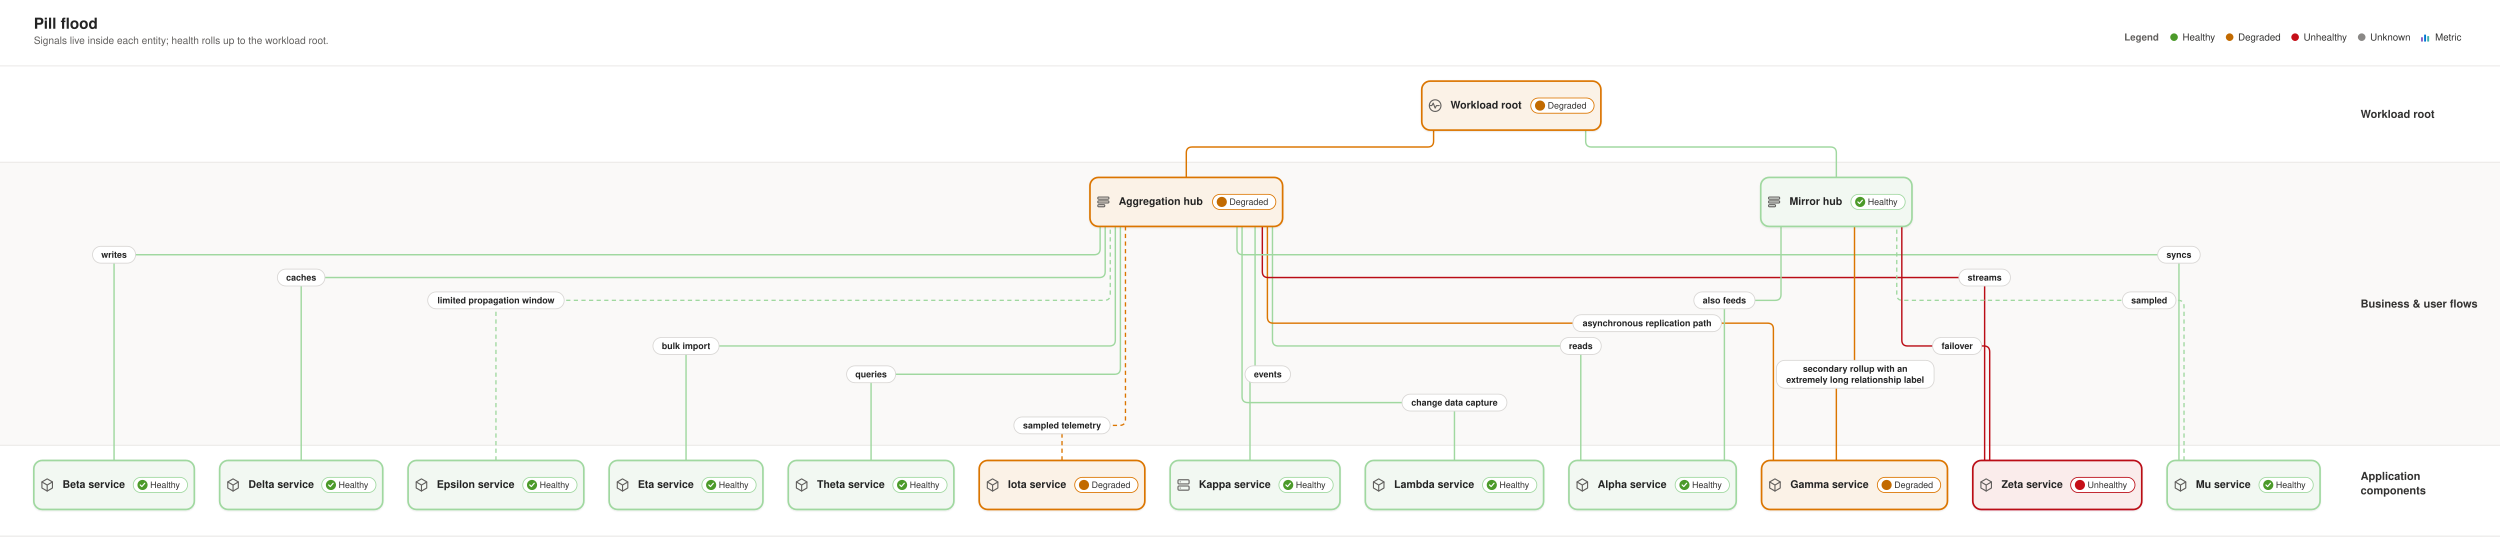
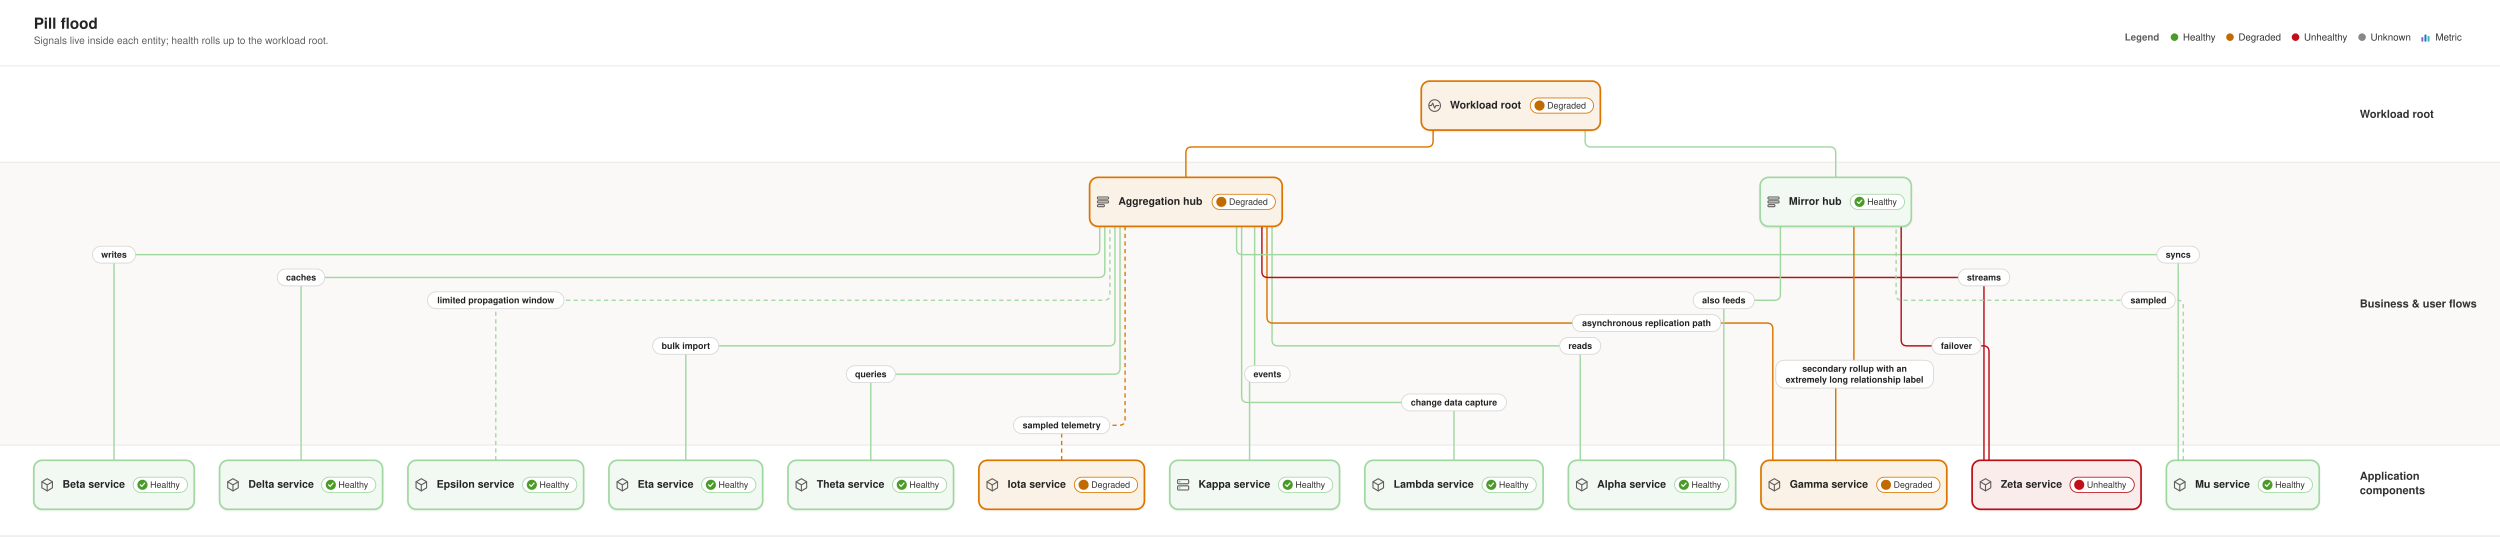
- <svg xmlns="http://www.w3.org/2000/svg" width="2959" height="635" viewBox="0 0 2959 635" font-family="Segoe UI, -apple-system, BlinkMacSystemFont, Helvetica, Arial, sans-serif">
+ <svg xmlns="http://www.w3.org/2000/svg" width="2960" height="635" viewBox="0 0 2960 635" font-family="Segoe UI, -apple-system, BlinkMacSystemFont, Helvetica, Arial, sans-serif">
  <defs>
    <filter id="cs" x="-20%" y="-20%" width="140%" height="140%">
      <feDropShadow dx="0" dy="1" stdDeviation="1.3" flood-color="#000" flood-opacity="0.1" />
    </filter>
  </defs>
-   <rect width="2959" height="635" fill="#ffffff" />
-   <rect x="0" y="78.0" width="2959" height="114.0" fill="#ffffff" />
-   <line x1="0" y1="78.0" x2="2959" y2="78.0" stroke="#e6e4e2" />
+   <rect width="2960" height="635" fill="#ffffff" />
+   <rect x="0" y="78.0" width="2960" height="114.0" fill="#ffffff" />
+   <line x1="0" y1="78.0" x2="2960" y2="78.0" stroke="#e6e4e2" />
  <text x="2794.0" y="139.5" font-size="13" font-weight="700" fill="#323130">Workload root</text>
-   <rect x="0" y="192.0" width="2959" height="335.0" fill="#faf9f8" />
-   <line x1="0" y1="192.0" x2="2959" y2="192.0" stroke="#e6e4e2" />
+   <rect x="0" y="192.0" width="2960" height="335.0" fill="#faf9f8" />
+   <line x1="0" y1="192.0" x2="2960" y2="192.0" stroke="#e6e4e2" />
  <text x="2794.0" y="364.0" font-size="13" font-weight="700" fill="#323130">Business &amp; user flows</text>
-   <rect x="0" y="527.0" width="2959" height="90.0" fill="#ffffff" />
-   <line x1="0" y1="527.0" x2="2959" y2="527.0" stroke="#e6e4e2" />
+   <rect x="0" y="527.0" width="2960" height="90.0" fill="#ffffff" />
+   <line x1="0" y1="527.0" x2="2960" y2="527.0" stroke="#e6e4e2" />
  <text x="2794.0" y="568.0" font-size="13" font-weight="700" fill="#323130">Application</text>
  <text x="2794.0" y="585.0" font-size="13" font-weight="700" fill="#323130">components</text>
-   <line x1="0" y1="634.5" x2="2959" y2="634.5" stroke="#e6e4e2" />
+   <line x1="0" y1="634.5" x2="2960" y2="634.5" stroke="#e6e4e2" />
  <text x="40" y="34" font-size="18" font-weight="700" fill="#242424">Pill flood</text>
  <text x="40" y="52" font-size="12" fill="#605e5c">Signals live inside each entity; health rolls up to the workload root.</text>
-   <text x="2555.2" y="48" font-size="11.5" font-weight="600" fill="#605e5c" text-anchor="end">Legend</text>
-   <circle cx="2573.2" cy="44" r="4.5" fill="#4c9a2a" />
-   <text x="2583.2" y="48" font-size="11.5" fill="#323130">Healthy</text>
-   <circle cx="2639.0" cy="44" r="4.5" fill="#c26a00" />
-   <text x="2649.0" y="48" font-size="11.5" fill="#323130">Degraded</text>
-   <circle cx="2716.5" cy="44" r="4.5" fill="#c50f18" />
-   <text x="2726.5" y="48" font-size="11.5" fill="#323130">Unhealthy</text>
-   <circle cx="2795.3" cy="44" r="4.5" fill="#8a8886" />
-   <text x="2805.3" y="48" font-size="11.5" fill="#323130">Unknown</text>
-   <g transform="translate(2864.2,37.0) scale(0.875)">
+   <text x="2556.6" y="48" font-size="11.5" font-weight="600" fill="#605e5c" text-anchor="end">Legend</text>
+   <circle cx="2574.6" cy="44" r="4.5" fill="#4c9a2a" />
+   <text x="2584.6" y="48" font-size="11.5" fill="#323130">Healthy</text>
+   <circle cx="2640.3" cy="44" r="4.5" fill="#c26a00" />
+   <text x="2650.3" y="48" font-size="11.5" fill="#323130">Degraded</text>
+   <circle cx="2717.9" cy="44" r="4.5" fill="#c50f18" />
+   <text x="2727.9" y="48" font-size="11.5" fill="#323130">Unhealthy</text>
+   <circle cx="2796.7" cy="44" r="4.5" fill="#8a8886" />
+   <text x="2806.7" y="48" font-size="11.5" fill="#323130">Unknown</text>
+   <g transform="translate(2865.6,37.0) scale(0.875)">
    <rect x="1.5" y="8" width="2.6" height="6" rx="0.6" fill="#8661c5" />
    <rect x="5.7" y="4.5" width="2.6" height="9.5" rx="0.6" fill="#0078D4" />
    <rect x="9.9" y="6.5" width="2.6" height="7.5" rx="0.6" fill="#3fb0ac" />
  </g>
-   <text x="2882.2" y="48" font-size="11.5" fill="#323130">Metric</text>
+   <text x="2883.6" y="48" font-size="11.5" fill="#323130">Metric</text>
  <g transform="translate(40.0,0)">
    <g fill="none" stroke-linecap="butt" stroke-linejoin="round">
      <path d="M2133.5 210.0 L2133.5 181.0 Q2133.5 174.0 2126.5 174.0 L1843.8 174.0 Q1836.8 174.0 1836.8 167.0 L1836.8 154.0" stroke="#a0d8a0" stroke-width="1.7" />
      <path d="M1364.1 210.0 L1364.1 181.0 Q1364.1 174.0 1371.1 174.0 L1649.8 174.0 Q1656.8 174.0 1656.8 167.0 L1656.8 154.0" stroke="#db7500" stroke-width="1.7" />
      <path d="M1831.0 545.0 L1831.0 416.5 Q1831.0 409.5 1824.0 409.5 L1473.1 409.5 Q1466.1 409.5 1466.1 402.5 L1466.1 268.0" stroke="#a0d8a0" stroke-width="1.7" />
      <path d="M95.0 545.0 L95.0 308.5 Q95.0 301.5 102.0 301.5 L1255.1 301.5 Q1262.1 301.5 1262.1 294.5 L1262.1 268.0" stroke="#a0d8a0" stroke-width="1.7" />
      <path d="M2059.0 545.0 L2059.0 389.5 Q2059.0 382.5 2052.0 382.5 L1467.1 382.5 Q1460.1 382.5 1460.1 375.5 L1460.1 268.0" stroke="#db7500" stroke-width="1.7" />
      <path d="M316.5 545.0 L316.5 335.5 Q316.5 328.5 323.5 328.5 L1261.1 328.5 Q1268.1 328.5 1268.1 321.5 L1268.1 268.0" stroke="#a0d8a0" stroke-width="1.7" />
      <path d="M547.0 545.0 L547.0 362.5 Q547.0 355.5 554.0 355.5 L1267.1 355.5 Q1274.1 355.5 1274.1 348.5 L1274.1 268.0" stroke="#a0d8a0" stroke-width="1.6" stroke-dasharray="5 4" />
      <path d="M2309.0 545.0 L2309.0 335.5 Q2309.0 328.5 2302.0 328.5 L1461.1 328.5 Q1454.1 328.5 1454.1 321.5 L1454.1 268.0" stroke="#ba0d16" stroke-width="1.7" />
      <path d="M772.0 545.0 L772.0 416.5 Q772.0 409.5 779.0 409.5 L1273.1 409.5 Q1280.1 409.5 1280.1 402.5 L1280.1 268.0" stroke="#a0d8a0" stroke-width="1.7" />
      <path d="M991.0 545.0 L991.0 450.0 Q991.0 443.0 998.0 443.0 L1279.1 443.0 Q1286.1 443.0 1286.1 436.0 L1286.1 268.0" stroke="#a0d8a0" stroke-width="1.7" />
      <path d="M1217.0 545.0 L1217.0 510.5 Q1217.0 503.5 1224.0 503.5 L1285.1 503.5 Q1292.1 503.5 1292.1 496.5 L1292.1 268.0" stroke="#db7500" stroke-width="1.6" stroke-dasharray="5 4" />
      <path d="M1439.5 545.0 L1439.5 446.0 Q1439.5 443.0 1442.5 443.0 L1442.5 443.0 Q1445.5 443.0 1445.5 440.0 L1445.5 268.0" stroke="#a0d8a0" stroke-width="1.7" />
      <path d="M1681.5 545.0 L1681.5 483.5 Q1681.5 476.5 1674.5 476.5 L1437.1 476.5 Q1430.1 476.5 1430.1 469.5 L1430.1 268.0" stroke="#a0d8a0" stroke-width="1.7" />
      <path d="M2539.0 545.0 L2539.0 308.5 Q2539.0 301.5 2532.0 301.5 L1431.1 301.5 Q1424.1 301.5 1424.1 294.5 L1424.1 268.0" stroke="#a0d8a0" stroke-width="1.7" />
      <path d="M2001.0 545.0 L2001.0 362.5 Q2001.0 355.5 2008.0 355.5 L2061.0 355.5 Q2068.0 355.5 2068.0 348.5 L2068.0 268.0" stroke="#a0d8a0" stroke-width="1.7" />
      <path d="M2133.5 545.0 L2133.5 450.0 Q2133.5 443.0 2140.5 443.0 L2148.0 443.0 Q2155.0 443.0 2155.0 436.0 L2155.0 268.0" stroke="#db7500" stroke-width="1.7" />
      <path d="M2315.0 545.0 L2315.0 416.5 Q2315.0 409.5 2308.0 409.5 L2218.0 409.5 Q2211.0 409.5 2211.0 402.5 L2211.0 268.0" stroke="#ba0d16" stroke-width="1.7" />
      <path d="M2545.0 545.0 L2545.0 362.5 Q2545.0 355.5 2538.0 355.5 L2212.0 355.5 Q2205.0 355.5 2205.0 348.5 L2205.0 268.0" stroke="#a0d8a0" stroke-width="1.6" stroke-dasharray="5 4" />
    </g>
    <g stroke="none">
      <rect x="1806.7" y="399.5" width="48.6" height="20" rx="10" fill="#ffffff" stroke="#d8d6d4" stroke-width="1" />
      <text x="1831.0" y="413.1" font-size="10.5" font-weight="600" fill="#242424" text-anchor="middle">reads</text>
    </g>
    <g stroke="none">
      <rect x="69.5" y="291.5" width="51.0" height="20" rx="10" fill="#ffffff" stroke="#d8d6d4" stroke-width="1" />
      <text x="95.0" y="305.1" font-size="10.5" font-weight="600" fill="#242424" text-anchor="middle">writes</text>
    </g>
    <g stroke="none">
      <rect x="1821.6" y="372.5" width="175.9" height="20" rx="10" fill="#ffffff" stroke="#d8d6d4" stroke-width="1" />
      <text x="1909.5" y="386.1" font-size="10.5" font-weight="600" fill="#242424" text-anchor="middle">asynchronous replication path</text>
    </g>
    <g stroke="none">
      <rect x="288.3" y="318.5" width="56.3" height="20" rx="10" fill="#ffffff" stroke="#d8d6d4" stroke-width="1" />
      <text x="316.5" y="332.1" font-size="10.5" font-weight="600" fill="#242424" text-anchor="middle">caches</text>
    </g>
    <g stroke="none">
      <rect x="466.2" y="345.5" width="161.6" height="20" rx="10" fill="#ffffff" stroke="#d8d6d4" stroke-width="1" />
      <text x="547.0" y="359.1" font-size="10.5" font-weight="600" fill="#242424" text-anchor="middle">limited propagation window</text>
    </g>
    <g stroke="none">
      <rect x="2278.5" y="318.5" width="61.1" height="20" rx="10" fill="#ffffff" stroke="#d8d6d4" stroke-width="1" />
      <text x="2309.0" y="332.1" font-size="10.5" font-weight="600" fill="#242424" text-anchor="middle">streams</text>
    </g>
    <g stroke="none">
      <rect x="732.8" y="399.5" width="78.3" height="20" rx="10" fill="#ffffff" stroke="#d8d6d4" stroke-width="1" />
      <text x="772.0" y="413.1" font-size="10.5" font-weight="600" fill="#242424" text-anchor="middle">bulk import</text>
    </g>
    <g stroke="none">
      <rect x="962.0" y="433.0" width="58.1" height="20" rx="10" fill="#ffffff" stroke="#d8d6d4" stroke-width="1" />
      <text x="991.0" y="446.6" font-size="10.5" font-weight="600" fill="#242424" text-anchor="middle">queries</text>
    </g>
    <g stroke="none">
      <rect x="1160.0" y="493.5" width="114.0" height="20" rx="10" fill="#ffffff" stroke="#d8d6d4" stroke-width="1" />
      <text x="1217.0" y="507.1" font-size="10.5" font-weight="600" fill="#242424" text-anchor="middle">sampled telemetry</text>
    </g>
    <g stroke="none">
      <rect x="1433.6" y="433.0" width="53.9" height="20" rx="10" fill="#ffffff" stroke="#d8d6d4" stroke-width="1" />
      <text x="1460.6" y="446.6" font-size="10.5" font-weight="600" fill="#242424" text-anchor="middle">events</text>
    </g>
    <g stroke="none">
      <rect x="1619.4" y="466.5" width="124.2" height="20" rx="10" fill="#ffffff" stroke="#d8d6d4" stroke-width="1" />
      <text x="1681.5" y="480.1" font-size="10.5" font-weight="600" fill="#242424" text-anchor="middle">change data capture</text>
    </g>
    <g stroke="none">
      <rect x="2513.8" y="291.5" width="50.4" height="20" rx="10" fill="#ffffff" stroke="#d8d6d4" stroke-width="1" />
      <text x="2539.0" y="305.1" font-size="10.5" font-weight="600" fill="#242424" text-anchor="middle">syncs</text>
    </g>
    <g stroke="none">
      <rect x="1964.8" y="345.5" width="72.4" height="20" rx="10" fill="#ffffff" stroke="#d8d6d4" stroke-width="1" />
      <text x="2001.0" y="359.1" font-size="10.5" font-weight="600" fill="#242424" text-anchor="middle">also feeds</text>
    </g>
    <g stroke="none">
      <rect x="2062.5" y="426.5" width="186.7" height="33" rx="10" fill="#ffffff" stroke="#d8d6d4" stroke-width="1" />
      <text x="2155.8" y="440.1" font-size="10.5" font-weight="600" fill="#242424" text-anchor="middle">secondary rollup with an</text>
      <text x="2155.8" y="453.1" font-size="10.5" font-weight="600" fill="#242424" text-anchor="middle">extremely long relationship label</text>
    </g>
    <g stroke="none">
      <rect x="2247.4" y="399.5" width="58.1" height="20" rx="10" fill="#ffffff" stroke="#d8d6d4" stroke-width="1" />
      <text x="2276.5" y="413.1" font-size="10.5" font-weight="600" fill="#242424" text-anchor="middle">failover</text>
    </g>
    <g stroke="none">
      <rect x="2472.0" y="345.5" width="63.5" height="20" rx="10" fill="#ffffff" stroke="#d8d6d4" stroke-width="1" />
      <text x="2503.8" y="359.1" font-size="10.5" font-weight="600" fill="#242424" text-anchor="middle">sampled</text>
    </g>
    <g filter="url(#cs)">
      <rect x="1817.0" y="545.0" width="198" height="58" rx="10" fill="#f2f8f2" stroke="#a0d8a0" stroke-width="2" />
    </g>
    <g transform="translate(1823.0,564.16) scale(0.82)">
      <path d="M12 3.2l7.6 4.4v8.8L12 20.8l-7.6-4.4V7.6z" fill="none" stroke="#605e5c" stroke-width="1.6" stroke-linecap="round" stroke-linejoin="round" />
      <path d="M4.6 7.8l7.4 4.3 7.4-4.3M12 12.1v8.6" fill="none" stroke="#605e5c" stroke-width="1.6" stroke-linecap="round" stroke-linejoin="round" />
    </g>
    <text x="1851.0" y="577.5" font-size="12.5" font-weight="600" fill="#242424">Alpha service</text>
    <rect x="1942.7" y="565.00" width="64.3" height="18" rx="9" fill="#ffffff" stroke="#a0d8a0" stroke-width="1" />
    <circle cx="1953.7" cy="574.0" r="6" fill="#4c9a2a" />
    <path d="M1951.0 574.0 l1.9 1.9 l3.4 -3.9" fill="none" stroke="#ffffff" stroke-width="1.4" stroke-linecap="round" stroke-linejoin="round" />
    <text x="1962.7" y="577.57" font-size="10.5" fill="#323130">Healthy</text>
    <g filter="url(#cs)">
      <rect x="1250.1" y="210.0" width="228" height="58" rx="10" fill="#fbf2e7" stroke="#db7500" stroke-width="2" />
    </g>
    <g transform="translate(1256.1,229.16) scale(0.82)">
      <rect x="4" y="5" width="16" height="3" rx="1" fill="none" stroke="#605e5c" stroke-width="1.6" stroke-linecap="round" stroke-linejoin="round" />
      <rect x="4" y="10.5" width="16" height="3" rx="1" fill="none" stroke="#605e5c" stroke-width="1.6" stroke-linecap="round" stroke-linejoin="round" />
      <rect x="4" y="16" width="10" height="3" rx="1" fill="none" stroke="#605e5c" stroke-width="1.6" stroke-linecap="round" stroke-linejoin="round" />
    </g>
    <text x="1284.1" y="242.5" font-size="12.5" font-weight="600" fill="#242424">Aggregation hub</text>
    <rect x="1395.1" y="230.00" width="75.0" height="18" rx="9" fill="#ffffff" stroke="#db7500" stroke-width="1" />
    <circle cx="1406.1" cy="239.0" r="6" fill="#c26a00" />
    <text x="1415.1" y="242.57" font-size="10.5" fill="#323130">Degraded</text>
    <g filter="url(#cs)">
      <rect x="0.0" y="545.0" width="190" height="58" rx="10" fill="#f2f8f2" stroke="#a0d8a0" stroke-width="2" />
    </g>
    <g transform="translate(6.0,564.16) scale(0.82)">
      <path d="M12 3.2l7.6 4.4v8.8L12 20.8l-7.6-4.4V7.6z" fill="none" stroke="#605e5c" stroke-width="1.6" stroke-linecap="round" stroke-linejoin="round" />
      <path d="M4.6 7.8l7.4 4.3 7.4-4.3M12 12.1v8.6" fill="none" stroke="#605e5c" stroke-width="1.6" stroke-linecap="round" stroke-linejoin="round" />
    </g>
    <text x="34.0" y="577.5" font-size="12.5" font-weight="600" fill="#242424">Beta service</text>
    <rect x="117.7" y="565.00" width="64.3" height="18" rx="9" fill="#ffffff" stroke="#a0d8a0" stroke-width="1" />
    <circle cx="128.7" cy="574.0" r="6" fill="#4c9a2a" />
    <path d="M126.0 574.0 l1.9 1.9 l3.4 -3.9" fill="none" stroke="#ffffff" stroke-width="1.4" stroke-linecap="round" stroke-linejoin="round" />
    <text x="137.7" y="577.57" font-size="10.5" fill="#323130">Healthy</text>
    <g filter="url(#cs)">
      <rect x="2045.0" y="545.0" width="220" height="58" rx="10" fill="#fbf2e7" stroke="#db7500" stroke-width="2" />
    </g>
    <g transform="translate(2051.0,564.16) scale(0.82)">
      <path d="M12 3.2l7.6 4.4v8.8L12 20.8l-7.6-4.4V7.6z" fill="none" stroke="#605e5c" stroke-width="1.6" stroke-linecap="round" stroke-linejoin="round" />
      <path d="M4.6 7.8l7.4 4.3 7.4-4.3M12 12.1v8.6" fill="none" stroke="#605e5c" stroke-width="1.6" stroke-linecap="round" stroke-linejoin="round" />
    </g>
    <text x="2079.0" y="577.5" font-size="12.5" font-weight="600" fill="#242424">Gamma service</text>
    <rect x="2182.0" y="565.00" width="75.0" height="18" rx="9" fill="#ffffff" stroke="#db7500" stroke-width="1" />
    <circle cx="2193.0" cy="574.0" r="6" fill="#c26a00" />
    <text x="2202.0" y="577.57" font-size="10.5" fill="#323130">Degraded</text>
    <g filter="url(#cs)">
      <rect x="220.0" y="545.0" width="193" height="58" rx="10" fill="#f2f8f2" stroke="#a0d8a0" stroke-width="2" />
    </g>
    <g transform="translate(226.0,564.16) scale(0.82)">
      <path d="M12 3.2l7.6 4.4v8.8L12 20.8l-7.6-4.4V7.6z" fill="none" stroke="#605e5c" stroke-width="1.6" stroke-linecap="round" stroke-linejoin="round" />
      <path d="M4.6 7.8l7.4 4.3 7.4-4.3M12 12.1v8.6" fill="none" stroke="#605e5c" stroke-width="1.6" stroke-linecap="round" stroke-linejoin="round" />
    </g>
    <text x="254.0" y="577.5" font-size="12.5" font-weight="600" fill="#242424">Delta service</text>
    <rect x="340.7" y="565.00" width="64.3" height="18" rx="9" fill="#ffffff" stroke="#a0d8a0" stroke-width="1" />
    <circle cx="351.7" cy="574.0" r="6" fill="#4c9a2a" />
    <path d="M349.0 574.0 l1.9 1.9 l3.4 -3.9" fill="none" stroke="#ffffff" stroke-width="1.4" stroke-linecap="round" stroke-linejoin="round" />
    <text x="360.7" y="577.57" font-size="10.5" fill="#323130">Healthy</text>
    <g filter="url(#cs)">
      <rect x="443.0" y="545.0" width="208" height="58" rx="10" fill="#f2f8f2" stroke="#a0d8a0" stroke-width="2" />
    </g>
    <g transform="translate(449.0,564.16) scale(0.82)">
      <path d="M12 3.2l7.6 4.4v8.8L12 20.8l-7.6-4.4V7.6z" fill="none" stroke="#605e5c" stroke-width="1.6" stroke-linecap="round" stroke-linejoin="round" />
      <path d="M4.6 7.8l7.4 4.3 7.4-4.3M12 12.1v8.6" fill="none" stroke="#605e5c" stroke-width="1.6" stroke-linecap="round" stroke-linejoin="round" />
    </g>
    <text x="477.0" y="577.5" font-size="12.5" font-weight="600" fill="#242424">Epsilon service</text>
    <rect x="578.7" y="565.00" width="64.3" height="18" rx="9" fill="#ffffff" stroke="#a0d8a0" stroke-width="1" />
    <circle cx="589.7" cy="574.0" r="6" fill="#4c9a2a" />
    <path d="M587.0 574.0 l1.9 1.9 l3.4 -3.9" fill="none" stroke="#ffffff" stroke-width="1.4" stroke-linecap="round" stroke-linejoin="round" />
    <text x="598.7" y="577.57" font-size="10.5" fill="#323130">Healthy</text>
    <g filter="url(#cs)">
      <rect x="2295.0" y="545.0" width="200" height="58" rx="10" fill="#faeceb" stroke="#ba0d16" stroke-width="2" />
    </g>
    <g transform="translate(2301.0,564.16) scale(0.82)">
      <path d="M12 3.2l7.6 4.4v8.8L12 20.8l-7.6-4.4V7.6z" fill="none" stroke="#605e5c" stroke-width="1.6" stroke-linecap="round" stroke-linejoin="round" />
      <path d="M4.6 7.8l7.4 4.3 7.4-4.3M12 12.1v8.6" fill="none" stroke="#605e5c" stroke-width="1.6" stroke-linecap="round" stroke-linejoin="round" />
    </g>
    <text x="2329.0" y="577.5" font-size="12.5" font-weight="600" fill="#242424">Zeta service</text>
    <rect x="2410.8" y="565.00" width="76.2" height="18" rx="9" fill="#ffffff" stroke="#ba0d16" stroke-width="1" />
    <circle cx="2421.8" cy="574.0" r="6" fill="#c50f18" />
    <text x="2430.8" y="577.57" font-size="10.5" fill="#323130">Unhealthy</text>
    <g filter="url(#cs)">
      <rect x="681.0" y="545.0" width="182" height="58" rx="10" fill="#f2f8f2" stroke="#a0d8a0" stroke-width="2" />
    </g>
    <g transform="translate(687.0,564.16) scale(0.82)">
      <path d="M12 3.2l7.6 4.4v8.8L12 20.8l-7.6-4.4V7.6z" fill="none" stroke="#605e5c" stroke-width="1.6" stroke-linecap="round" stroke-linejoin="round" />
      <path d="M4.6 7.8l7.4 4.3 7.4-4.3M12 12.1v8.6" fill="none" stroke="#605e5c" stroke-width="1.6" stroke-linecap="round" stroke-linejoin="round" />
    </g>
    <text x="715.0" y="577.5" font-size="12.5" font-weight="600" fill="#242424">Eta service</text>
    <rect x="790.7" y="565.00" width="64.3" height="18" rx="9" fill="#ffffff" stroke="#a0d8a0" stroke-width="1" />
    <circle cx="801.7" cy="574.0" r="6" fill="#4c9a2a" />
    <path d="M799.0 574.0 l1.9 1.9 l3.4 -3.9" fill="none" stroke="#ffffff" stroke-width="1.4" stroke-linecap="round" stroke-linejoin="round" />
    <text x="810.7" y="577.57" font-size="10.5" fill="#323130">Healthy</text>
    <g filter="url(#cs)">
      <rect x="893.0" y="545.0" width="196" height="58" rx="10" fill="#f2f8f2" stroke="#a0d8a0" stroke-width="2" />
    </g>
    <g transform="translate(899.0,564.16) scale(0.82)">
      <path d="M12 3.2l7.6 4.4v8.8L12 20.8l-7.6-4.4V7.6z" fill="none" stroke="#605e5c" stroke-width="1.6" stroke-linecap="round" stroke-linejoin="round" />
      <path d="M4.6 7.8l7.4 4.3 7.4-4.3M12 12.1v8.6" fill="none" stroke="#605e5c" stroke-width="1.6" stroke-linecap="round" stroke-linejoin="round" />
    </g>
    <text x="927.0" y="577.5" font-size="12.5" font-weight="600" fill="#242424">Theta service</text>
    <rect x="1016.7" y="565.00" width="64.3" height="18" rx="9" fill="#ffffff" stroke="#a0d8a0" stroke-width="1" />
    <circle cx="1027.7" cy="574.0" r="6" fill="#4c9a2a" />
    <path d="M1025.0 574.0 l1.9 1.9 l3.4 -3.9" fill="none" stroke="#ffffff" stroke-width="1.4" stroke-linecap="round" stroke-linejoin="round" />
    <text x="1036.7" y="577.57" font-size="10.5" fill="#323130">Healthy</text>
    <g filter="url(#cs)">
      <rect x="1119.0" y="545.0" width="196" height="58" rx="10" fill="#fbf2e7" stroke="#db7500" stroke-width="2" />
    </g>
    <g transform="translate(1125.0,564.16) scale(0.82)">
      <path d="M12 3.2l7.6 4.4v8.8L12 20.8l-7.6-4.4V7.6z" fill="none" stroke="#605e5c" stroke-width="1.6" stroke-linecap="round" stroke-linejoin="round" />
      <path d="M4.6 7.8l7.4 4.3 7.4-4.3M12 12.1v8.6" fill="none" stroke="#605e5c" stroke-width="1.6" stroke-linecap="round" stroke-linejoin="round" />
    </g>
    <text x="1153.0" y="577.5" font-size="12.5" font-weight="600" fill="#242424">Iota service</text>
    <rect x="1232.0" y="565.00" width="75.0" height="18" rx="9" fill="#ffffff" stroke="#db7500" stroke-width="1" />
    <circle cx="1243.0" cy="574.0" r="6" fill="#c26a00" />
    <text x="1252.0" y="577.57" font-size="10.5" fill="#323130">Degraded</text>
    <g filter="url(#cs)">
      <rect x="1345.0" y="545.0" width="201" height="58" rx="10" fill="#f2f8f2" stroke="#a0d8a0" stroke-width="2" />
    </g>
    <g transform="translate(1351.0,564.16) scale(0.82)">
      <rect x="4" y="4.5" width="16" height="6" rx="1.2" fill="none" stroke="#605e5c" stroke-width="1.6" stroke-linecap="round" stroke-linejoin="round" />
      <rect x="4" y="13.5" width="16" height="6" rx="1.2" fill="none" stroke="#605e5c" stroke-width="1.6" stroke-linecap="round" stroke-linejoin="round" />
      <path d="M7.2 7.5h.01M7.2 16.5h.01" fill="none" stroke="#605e5c" stroke-width="1.6" stroke-linecap="round" stroke-linejoin="round" />
    </g>
    <text x="1379.0" y="577.5" font-size="12.5" font-weight="600" fill="#242424">Kappa service</text>
    <rect x="1473.7" y="565.00" width="64.3" height="18" rx="9" fill="#ffffff" stroke="#a0d8a0" stroke-width="1" />
    <circle cx="1484.7" cy="574.0" r="6" fill="#4c9a2a" />
    <path d="M1482.0 574.0 l1.9 1.9 l3.4 -3.9" fill="none" stroke="#ffffff" stroke-width="1.4" stroke-linecap="round" stroke-linejoin="round" />
    <text x="1493.7" y="577.57" font-size="10.5" fill="#323130">Healthy</text>
    <g filter="url(#cs)">
      <rect x="1576.0" y="545.0" width="211" height="58" rx="10" fill="#f2f8f2" stroke="#a0d8a0" stroke-width="2" />
    </g>
    <g transform="translate(1582.0,564.16) scale(0.82)">
      <path d="M12 3.2l7.6 4.4v8.8L12 20.8l-7.6-4.4V7.6z" fill="none" stroke="#605e5c" stroke-width="1.6" stroke-linecap="round" stroke-linejoin="round" />
      <path d="M4.6 7.8l7.4 4.3 7.4-4.3M12 12.1v8.6" fill="none" stroke="#605e5c" stroke-width="1.6" stroke-linecap="round" stroke-linejoin="round" />
    </g>
    <text x="1610.0" y="577.5" font-size="12.5" font-weight="600" fill="#242424">Lambda service</text>
    <rect x="1714.7" y="565.00" width="64.3" height="18" rx="9" fill="#ffffff" stroke="#a0d8a0" stroke-width="1" />
    <circle cx="1725.7" cy="574.0" r="6" fill="#4c9a2a" />
    <path d="M1723.0 574.0 l1.9 1.9 l3.4 -3.9" fill="none" stroke="#ffffff" stroke-width="1.4" stroke-linecap="round" stroke-linejoin="round" />
    <text x="1734.7" y="577.57" font-size="10.5" fill="#323130">Healthy</text>
    <g filter="url(#cs)">
      <rect x="2525.0" y="545.0" width="181" height="58" rx="10" fill="#f2f8f2" stroke="#a0d8a0" stroke-width="2" />
    </g>
    <g transform="translate(2531.0,564.16) scale(0.82)">
      <path d="M12 3.2l7.6 4.4v8.8L12 20.8l-7.6-4.4V7.6z" fill="none" stroke="#605e5c" stroke-width="1.6" stroke-linecap="round" stroke-linejoin="round" />
      <path d="M4.6 7.8l7.4 4.3 7.4-4.3M12 12.1v8.6" fill="none" stroke="#605e5c" stroke-width="1.6" stroke-linecap="round" stroke-linejoin="round" />
    </g>
    <text x="2559.0" y="577.5" font-size="12.5" font-weight="600" fill="#242424">Mu service</text>
    <rect x="2633.7" y="565.00" width="64.3" height="18" rx="9" fill="#ffffff" stroke="#a0d8a0" stroke-width="1" />
    <circle cx="2644.7" cy="574.0" r="6" fill="#4c9a2a" />
    <path d="M2642.0 574.0 l1.9 1.9 l3.4 -3.9" fill="none" stroke="#ffffff" stroke-width="1.4" stroke-linecap="round" stroke-linejoin="round" />
    <text x="2653.7" y="577.57" font-size="10.5" fill="#323130">Healthy</text>
    <g filter="url(#cs)">
      <rect x="2044.0" y="210.0" width="179" height="58" rx="10" fill="#f2f8f2" stroke="#a0d8a0" stroke-width="2" />
    </g>
    <g transform="translate(2050.0,229.16) scale(0.82)">
      <rect x="4" y="5" width="16" height="3" rx="1" fill="none" stroke="#605e5c" stroke-width="1.6" stroke-linecap="round" stroke-linejoin="round" />
      <rect x="4" y="10.5" width="16" height="3" rx="1" fill="none" stroke="#605e5c" stroke-width="1.6" stroke-linecap="round" stroke-linejoin="round" />
      <rect x="4" y="16" width="10" height="3" rx="1" fill="none" stroke="#605e5c" stroke-width="1.6" stroke-linecap="round" stroke-linejoin="round" />
    </g>
    <text x="2078.0" y="242.5" font-size="12.5" font-weight="600" fill="#242424">Mirror hub</text>
    <rect x="2150.7" y="230.00" width="64.3" height="18" rx="9" fill="#ffffff" stroke="#a0d8a0" stroke-width="1" />
    <circle cx="2161.7" cy="239.0" r="6" fill="#4c9a2a" />
    <path d="M2159.0 239.0 l1.9 1.9 l3.4 -3.9" fill="none" stroke="#ffffff" stroke-width="1.4" stroke-linecap="round" stroke-linejoin="round" />
    <text x="2170.7" y="242.57" font-size="10.5" fill="#323130">Healthy</text>
    <g filter="url(#cs)">
      <rect x="1642.8" y="96.0" width="212" height="58" rx="10" fill="#fbf2e7" stroke="#db7500" stroke-width="2" />
    </g>
    <g transform="translate(1648.8,115.16) scale(0.82)">
      <circle cx="12" cy="12" r="8.4" fill="none" stroke="#605e5c" stroke-width="1.6" stroke-linecap="round" stroke-linejoin="round" />
      <path d="M4.2 12h3l2-3.6 2.8 7.2 1.8-3.6h4" fill="none" stroke="#605e5c" stroke-width="1.6" stroke-linecap="round" stroke-linejoin="round" />
    </g>
    <text x="1676.8" y="128.5" font-size="12.5" font-weight="600" fill="#242424">Workload root</text>
    <rect x="1771.8" y="116.00" width="75.0" height="18" rx="9" fill="#ffffff" stroke="#db7500" stroke-width="1" />
    <circle cx="1782.8" cy="125.0" r="6" fill="#c26a00" />
    <text x="1791.8" y="128.57" font-size="10.5" fill="#323130">Degraded</text>
  </g>
</svg>
